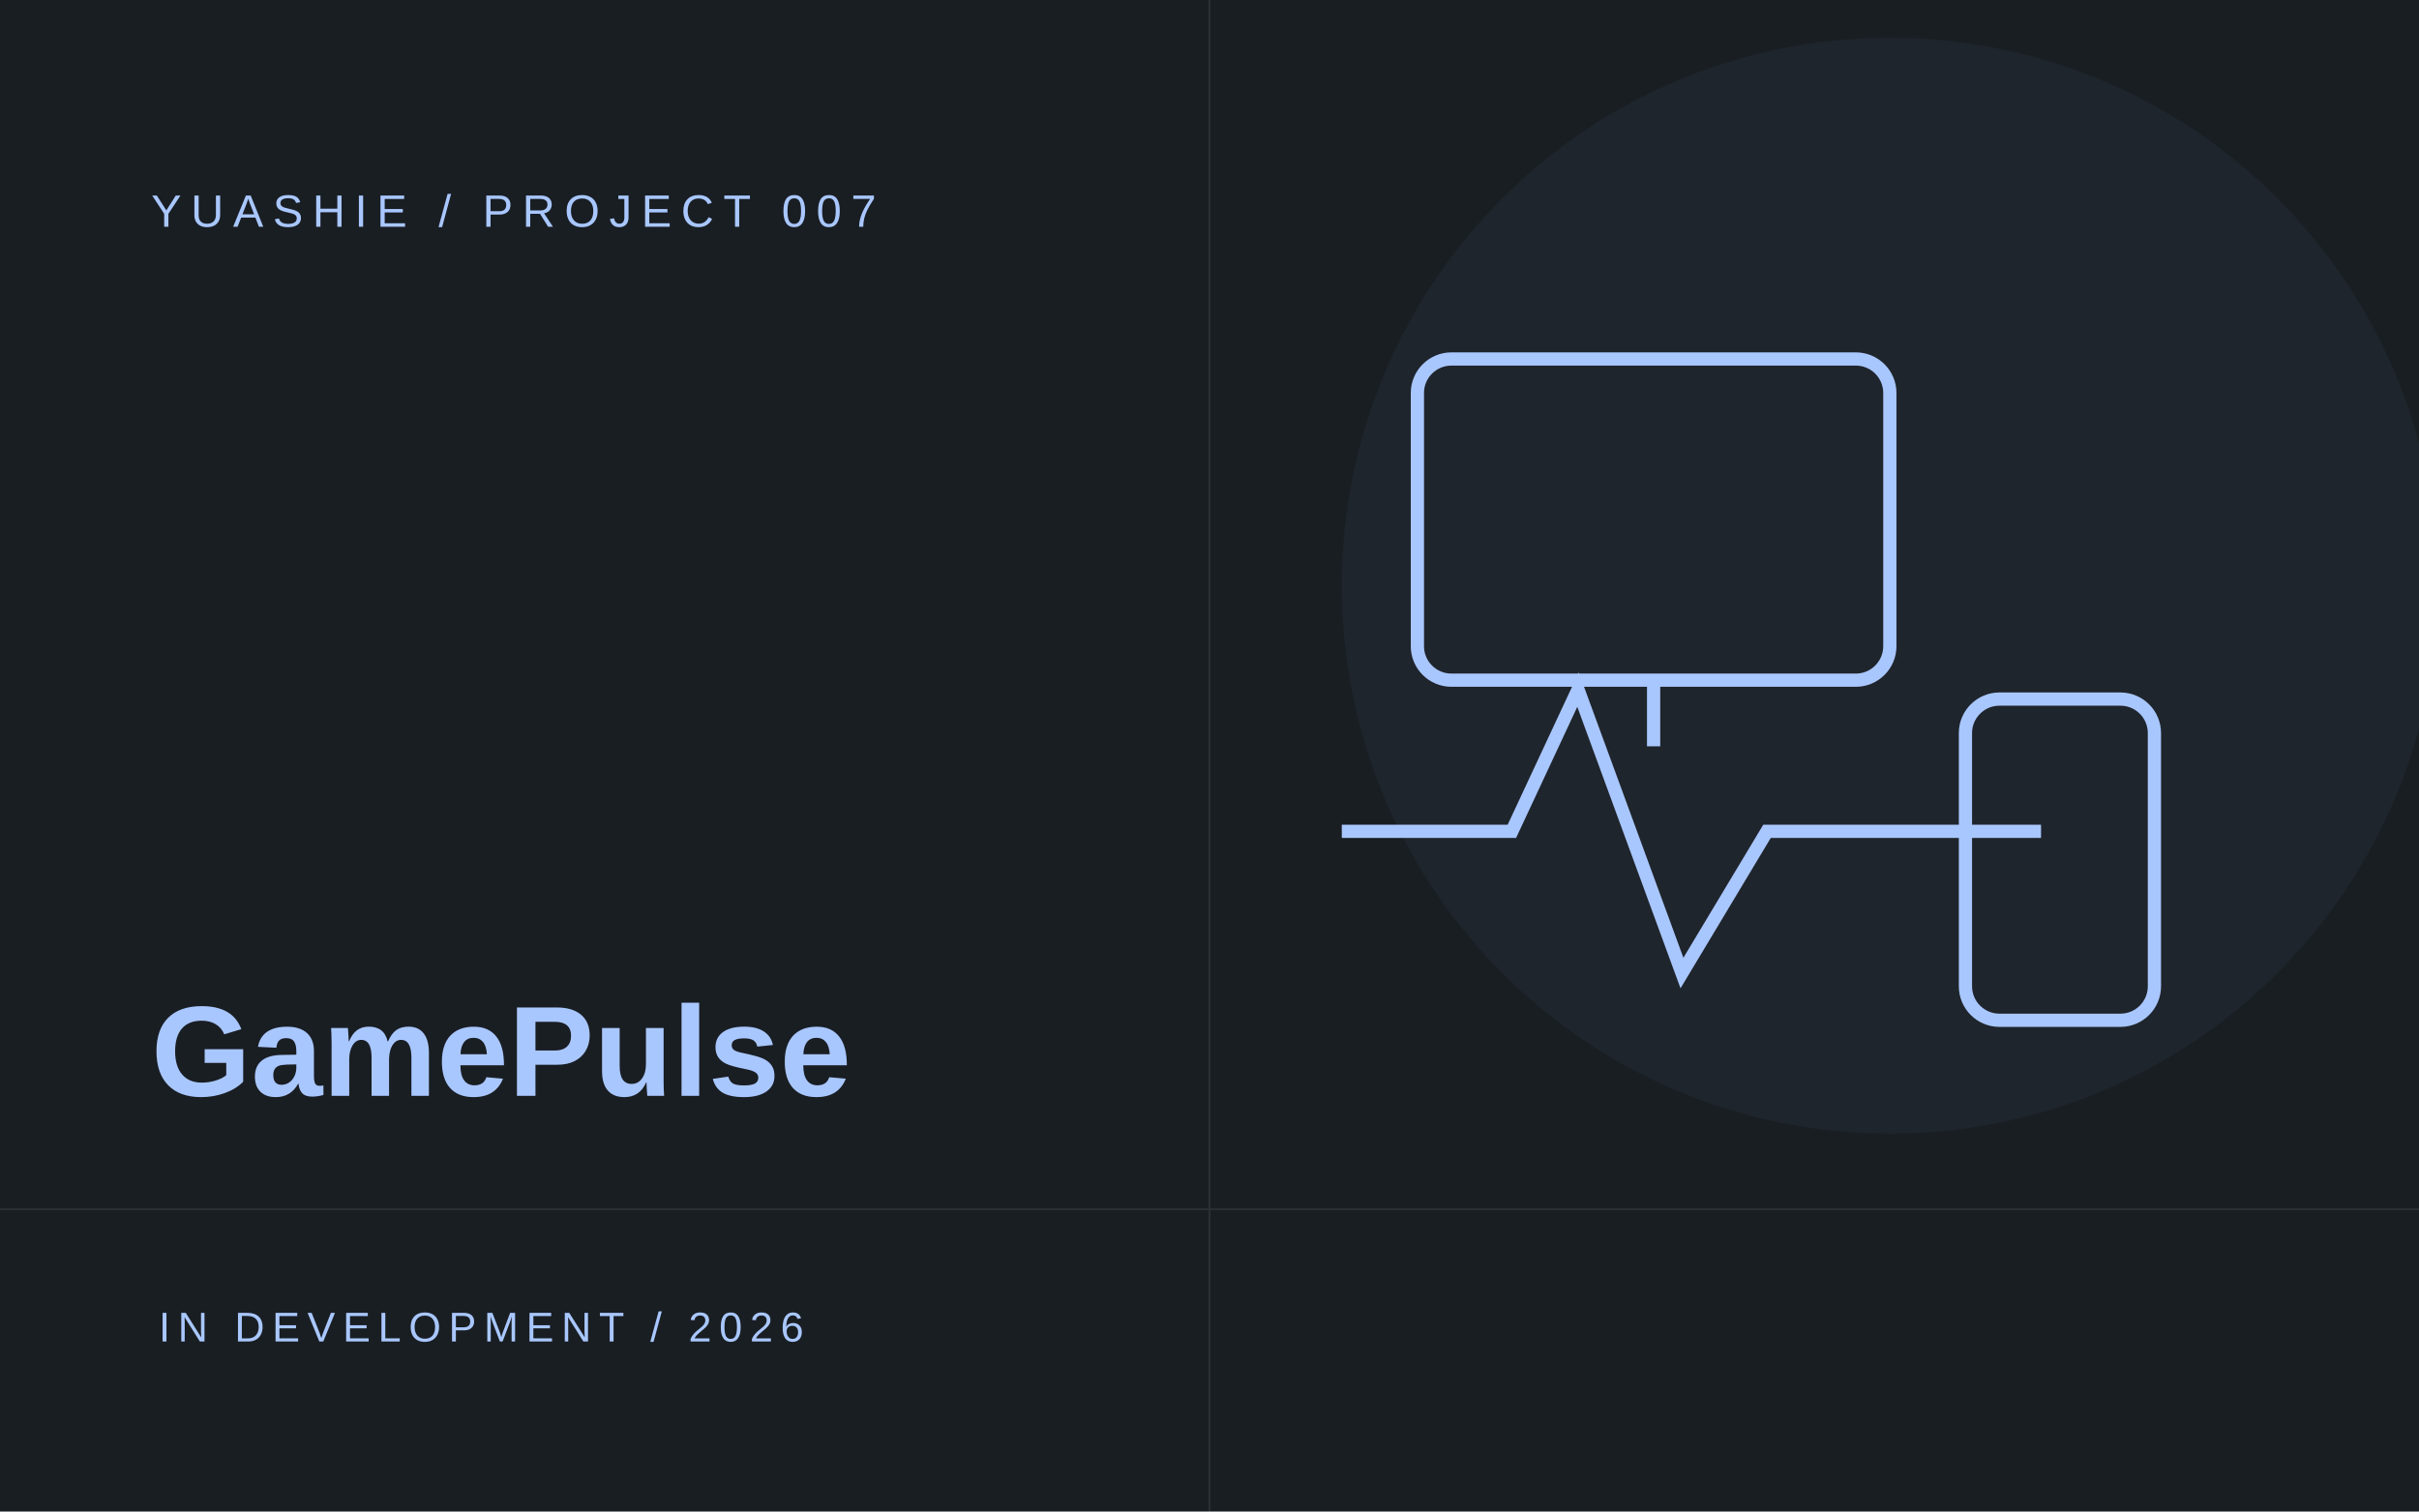
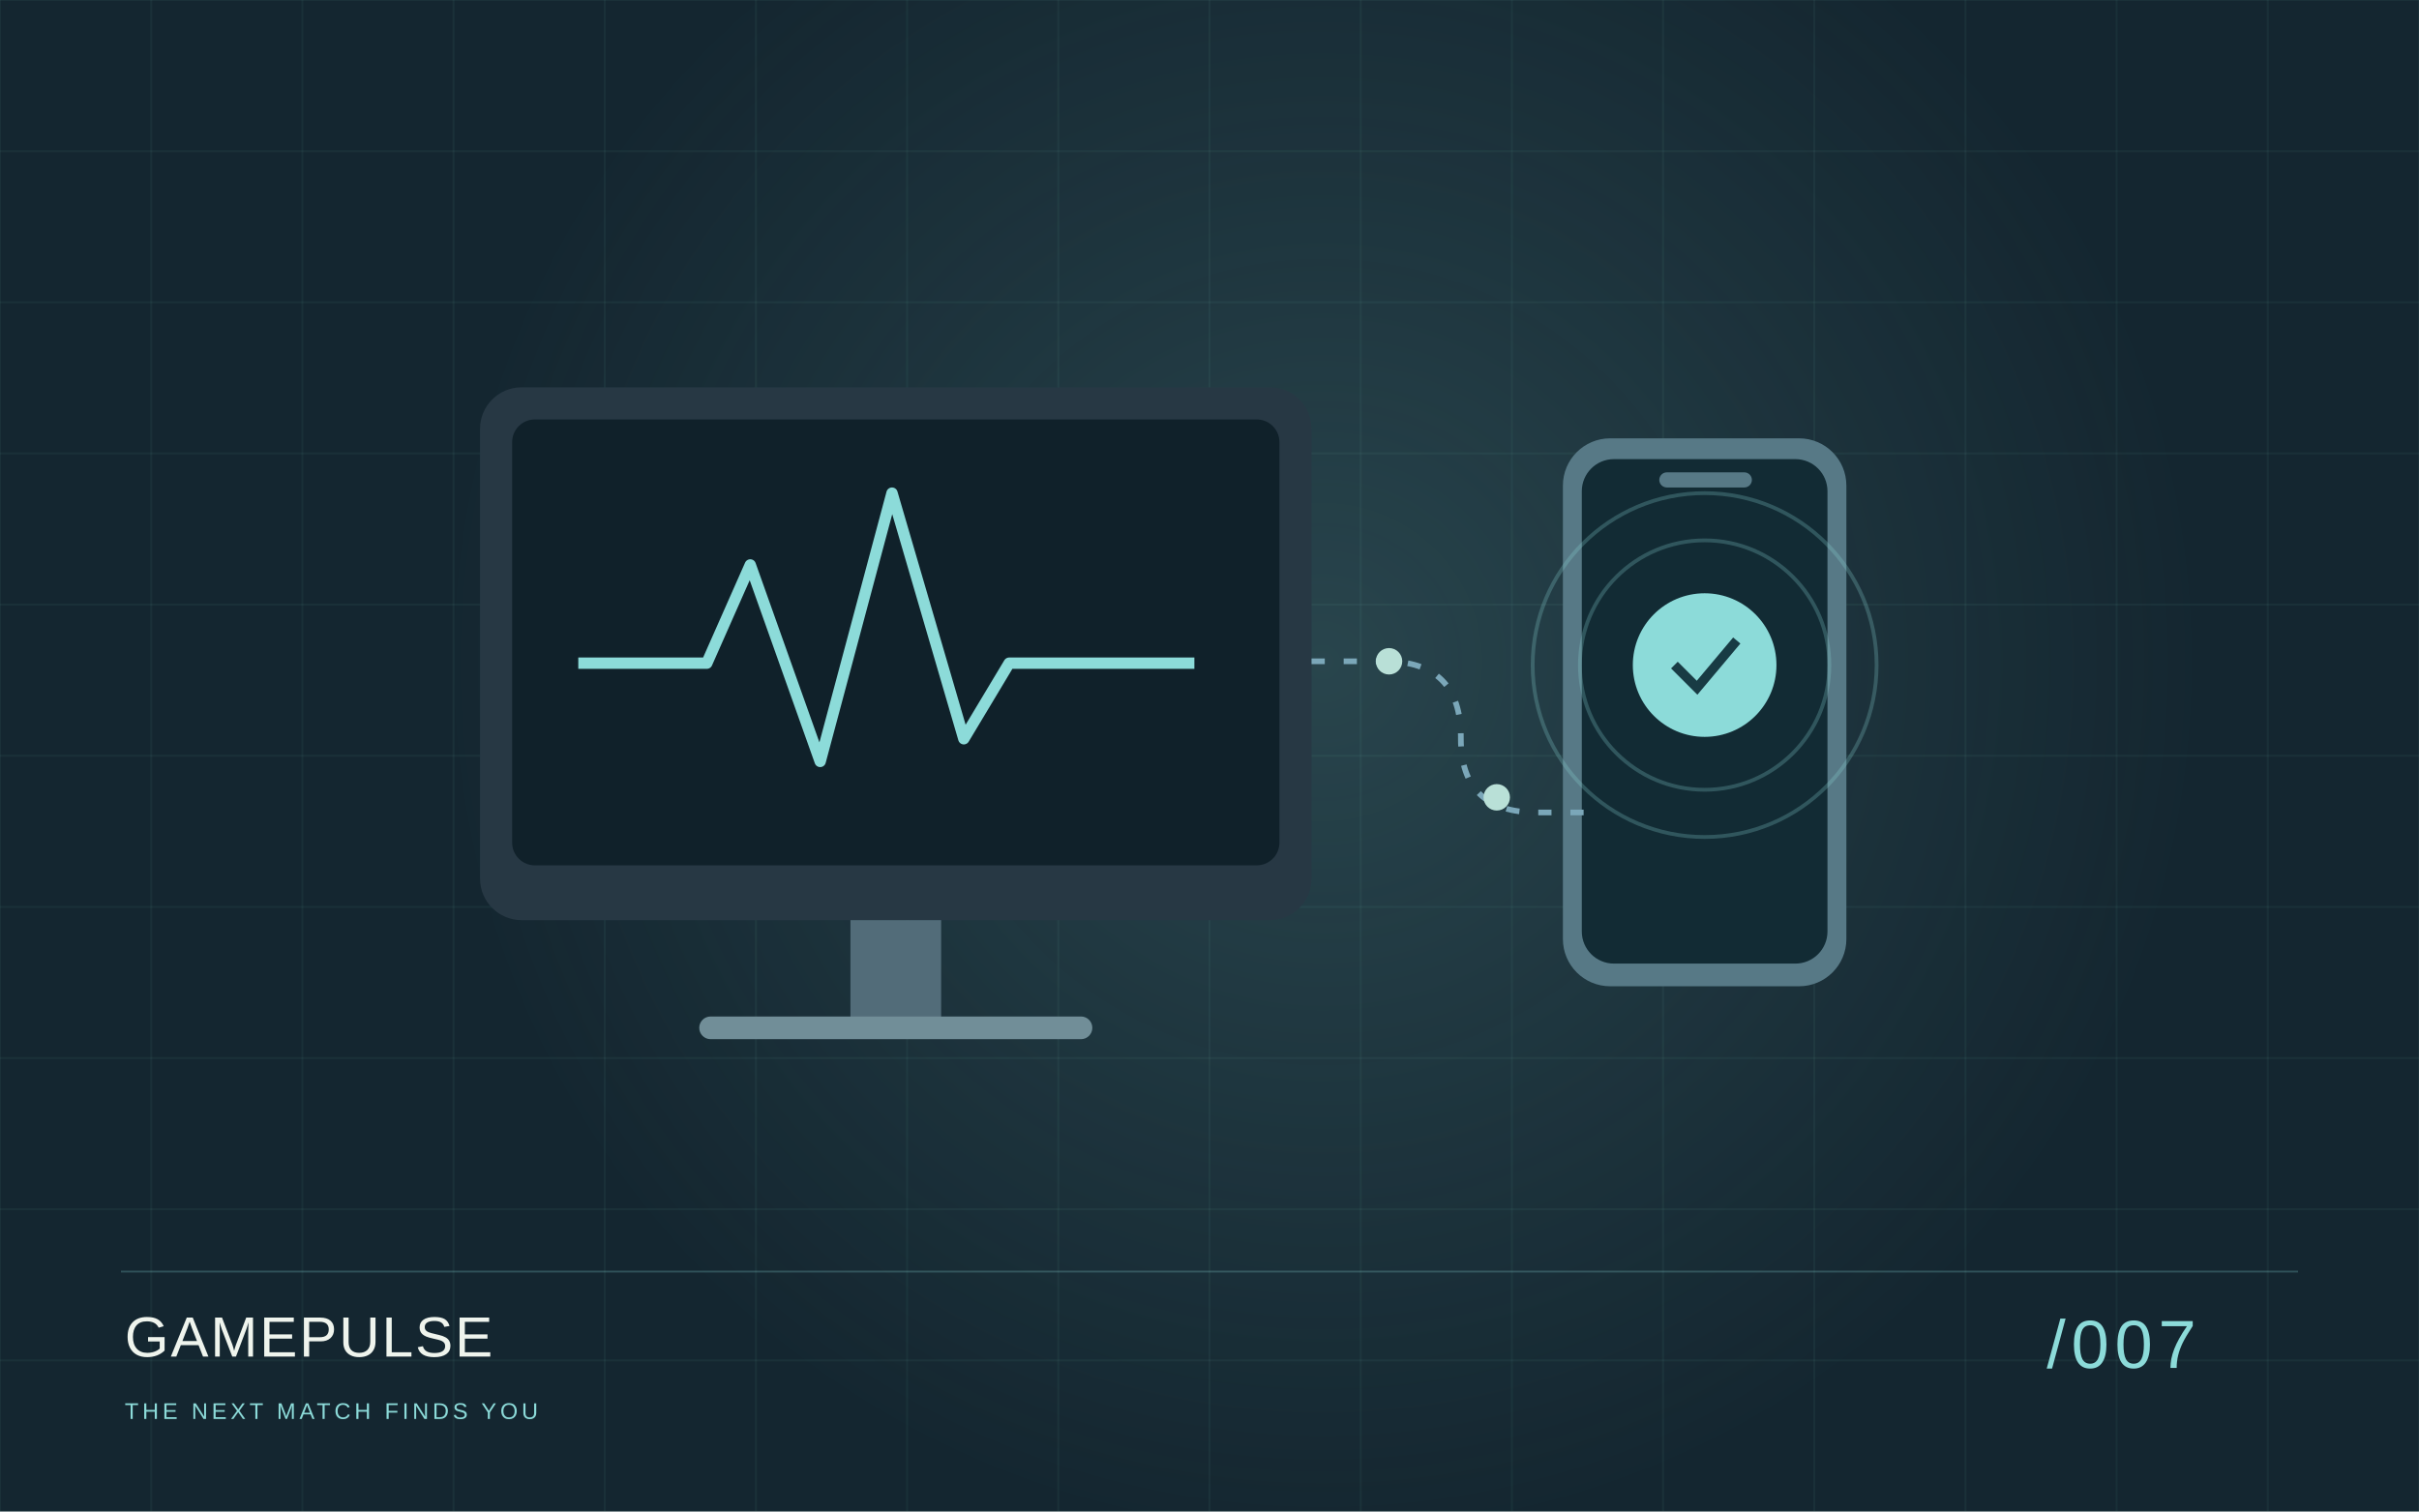
- <svg xmlns="http://www.w3.org/2000/svg" viewBox="0 0 1280 800" width="1280" height="800">
-   <rect width="1280" height="800" fill="#191e23" />
-   <path d="M0 640h1280M640 0v800" stroke="#ffffff" stroke-opacity=".08" />
-   <circle cx="1000" cy="310" r="290" fill="#a9c7ff" opacity=".04" />
-   <g fill="none" stroke="#a9c7ff" stroke-width="7">
-     <rect x="750" y="190" width="250" height="170" rx="18" />
-     <rect x="1040" y="370" width="100" height="170" rx="18" />
-     <path d="M710 440h90l35-75 55 150 45-75h145" />
-     <path d="M875 360v35" />
-   </g>
-   <g font-family="Arial, sans-serif" fill="#a9c7ff">
-     <text x="80" y="120" font-size="24" letter-spacing="5">YUASHIE / PROJECT 007</text>
-     <text x="80" y="580" font-size="68" font-weight="700">GamePulse</text>
-     <text x="84" y="710" font-size="22" letter-spacing="4">IN DEVELOPMENT / 2026</text>
-   </g>
+ <svg xmlns="http://www.w3.org/2000/svg" width="1280" height="800" viewBox="0 0 1280 800" role="img" aria-labelledby="title desc">
+   <defs>
+     <radialGradient id="halo">
+       <stop stop-color="#8cdbd9" stop-opacity=".17" />
+       <stop offset="1" stop-color="#8cdbd9" stop-opacity="0" />
+     </radialGradient>
+     <linearGradient id="surface" x2="1" y2="1">
+       <stop stop-color="#354153" />
+       <stop offset="1" stop-color="#151d2a" />
+     </linearGradient>
+   </defs>
+   <rect x="0" y="0" width="1280" height="800" rx="0" fill="#142630" />
+   <path d="M0 0L0 800" fill="none" stroke="#8cdbd9" stroke-opacity=".055" stroke-width="1" />
+   <path d="M80 0L80 800" fill="none" stroke="#8cdbd9" stroke-opacity=".055" stroke-width="1" />
+   <path d="M160 0L160 800" fill="none" stroke="#8cdbd9" stroke-opacity=".055" stroke-width="1" />
+   <path d="M240 0L240 800" fill="none" stroke="#8cdbd9" stroke-opacity=".055" stroke-width="1" />
+   <path d="M320 0L320 800" fill="none" stroke="#8cdbd9" stroke-opacity=".055" stroke-width="1" />
+   <path d="M400 0L400 800" fill="none" stroke="#8cdbd9" stroke-opacity=".055" stroke-width="1" />
+   <path d="M480 0L480 800" fill="none" stroke="#8cdbd9" stroke-opacity=".055" stroke-width="1" />
+   <path d="M560 0L560 800" fill="none" stroke="#8cdbd9" stroke-opacity=".055" stroke-width="1" />
+   <path d="M640 0L640 800" fill="none" stroke="#8cdbd9" stroke-opacity=".055" stroke-width="1" />
+   <path d="M720 0L720 800" fill="none" stroke="#8cdbd9" stroke-opacity=".055" stroke-width="1" />
+   <path d="M800 0L800 800" fill="none" stroke="#8cdbd9" stroke-opacity=".055" stroke-width="1" />
+   <path d="M880 0L880 800" fill="none" stroke="#8cdbd9" stroke-opacity=".055" stroke-width="1" />
+   <path d="M960 0L960 800" fill="none" stroke="#8cdbd9" stroke-opacity=".055" stroke-width="1" />
+   <path d="M1040 0L1040 800" fill="none" stroke="#8cdbd9" stroke-opacity=".055" stroke-width="1" />
+   <path d="M1120 0L1120 800" fill="none" stroke="#8cdbd9" stroke-opacity=".055" stroke-width="1" />
+   <path d="M1200 0L1200 800" fill="none" stroke="#8cdbd9" stroke-opacity=".055" stroke-width="1" />
+   <path d="M1280 0L1280 800" fill="none" stroke="#8cdbd9" stroke-opacity=".055" stroke-width="1" />
+   <path d="M0 0L1280 0" fill="none" stroke="#8cdbd9" stroke-opacity=".055" stroke-width="1" />
+   <path d="M0 80L1280 80" fill="none" stroke="#8cdbd9" stroke-opacity=".055" stroke-width="1" />
+   <path d="M0 160L1280 160" fill="none" stroke="#8cdbd9" stroke-opacity=".055" stroke-width="1" />
+   <path d="M0 240L1280 240" fill="none" stroke="#8cdbd9" stroke-opacity=".055" stroke-width="1" />
+   <path d="M0 320L1280 320" fill="none" stroke="#8cdbd9" stroke-opacity=".055" stroke-width="1" />
+   <path d="M0 400L1280 400" fill="none" stroke="#8cdbd9" stroke-opacity=".055" stroke-width="1" />
+   <path d="M0 480L1280 480" fill="none" stroke="#8cdbd9" stroke-opacity=".055" stroke-width="1" />
+   <path d="M0 560L1280 560" fill="none" stroke="#8cdbd9" stroke-opacity=".055" stroke-width="1" />
+   <path d="M0 640L1280 640" fill="none" stroke="#8cdbd9" stroke-opacity=".055" stroke-width="1" />
+   <path d="M0 720L1280 720" fill="none" stroke="#8cdbd9" stroke-opacity=".055" stroke-width="1" />
+   <path d="M0 800L1280 800" fill="none" stroke="#8cdbd9" stroke-opacity=".055" stroke-width="1" />
+   <circle cx="700" cy="350" r="470" fill="url(#halo)" opacity="1" />
+   <rect x="254" y="205" width="440" height="282" rx="22" fill="#273844" />
+   <rect x="271" y="222" width="406" height="236" rx="12" fill="#10212a" />
+   <rect x="450" y="487" width="48" height="54" rx="0" fill="#526c79" />
+   <rect x="370" y="538" width="208" height="12" rx="6" fill="#718e98" />
+   <rect x="827" y="232" width="150" height="290" rx="25" fill="#577986" />
+   <rect x="837" y="243" width="130" height="267" rx="17" fill="#122b34" />
+   <rect x="878" y="250" width="49" height="8" rx="4" fill="#577986" />
+   <path d="M306 351h68l23-52 37 104 38-142 38 130 24-40h98" fill="none" stroke="#8cdbd9" stroke-width="6" stroke-linejoin="round" />
+   <path d="M694 350h39q40 0 40 40v1q0 39 40 39h29" fill="none" stroke="#7ba7b9" stroke-width="3" stroke-dasharray="7 10" />
+   <circle cx="902" cy="352" r="38" fill="#8cdbd9" opacity="1" />
+   <path d="M886 352l12 12 21-25" stroke="#183b44" stroke-width="5" fill="none" />
+   <circle cx="902" cy="352" r="66" stroke="#8cdbd9" stroke-opacity=".25" stroke-width="2" fill="none" />
+   <circle cx="902" cy="352" r="91" stroke="#8cdbd9" stroke-opacity=".25" stroke-width="2" fill="none" />
+   <circle cx="735" cy="350" r="7" fill="#b9e0d7" opacity="1" />
+   <circle cx="792" cy="422" r="7" fill="#b9e0d7" opacity="1" />
+   <path d="M64 673L1216 673" fill="none" stroke="#8cdbd9" stroke-opacity=".24" stroke-width="1" />
+   <text x="66" y="718" font-family="Arial, sans-serif" font-size="30" letter-spacing="1" fill="#eff4ed">GAMEPULSE</text>
+   <text x="66" y="751" font-family="Arial, sans-serif" font-size="12" letter-spacing="2" fill="#8cdbd9">THE NEXT MATCH FINDS YOU</text>
+   <text x="1083" y="724" font-family="Arial, sans-serif" font-size="36" letter-spacing="3" fill="#8cdbd9">/007</text>
</svg>
